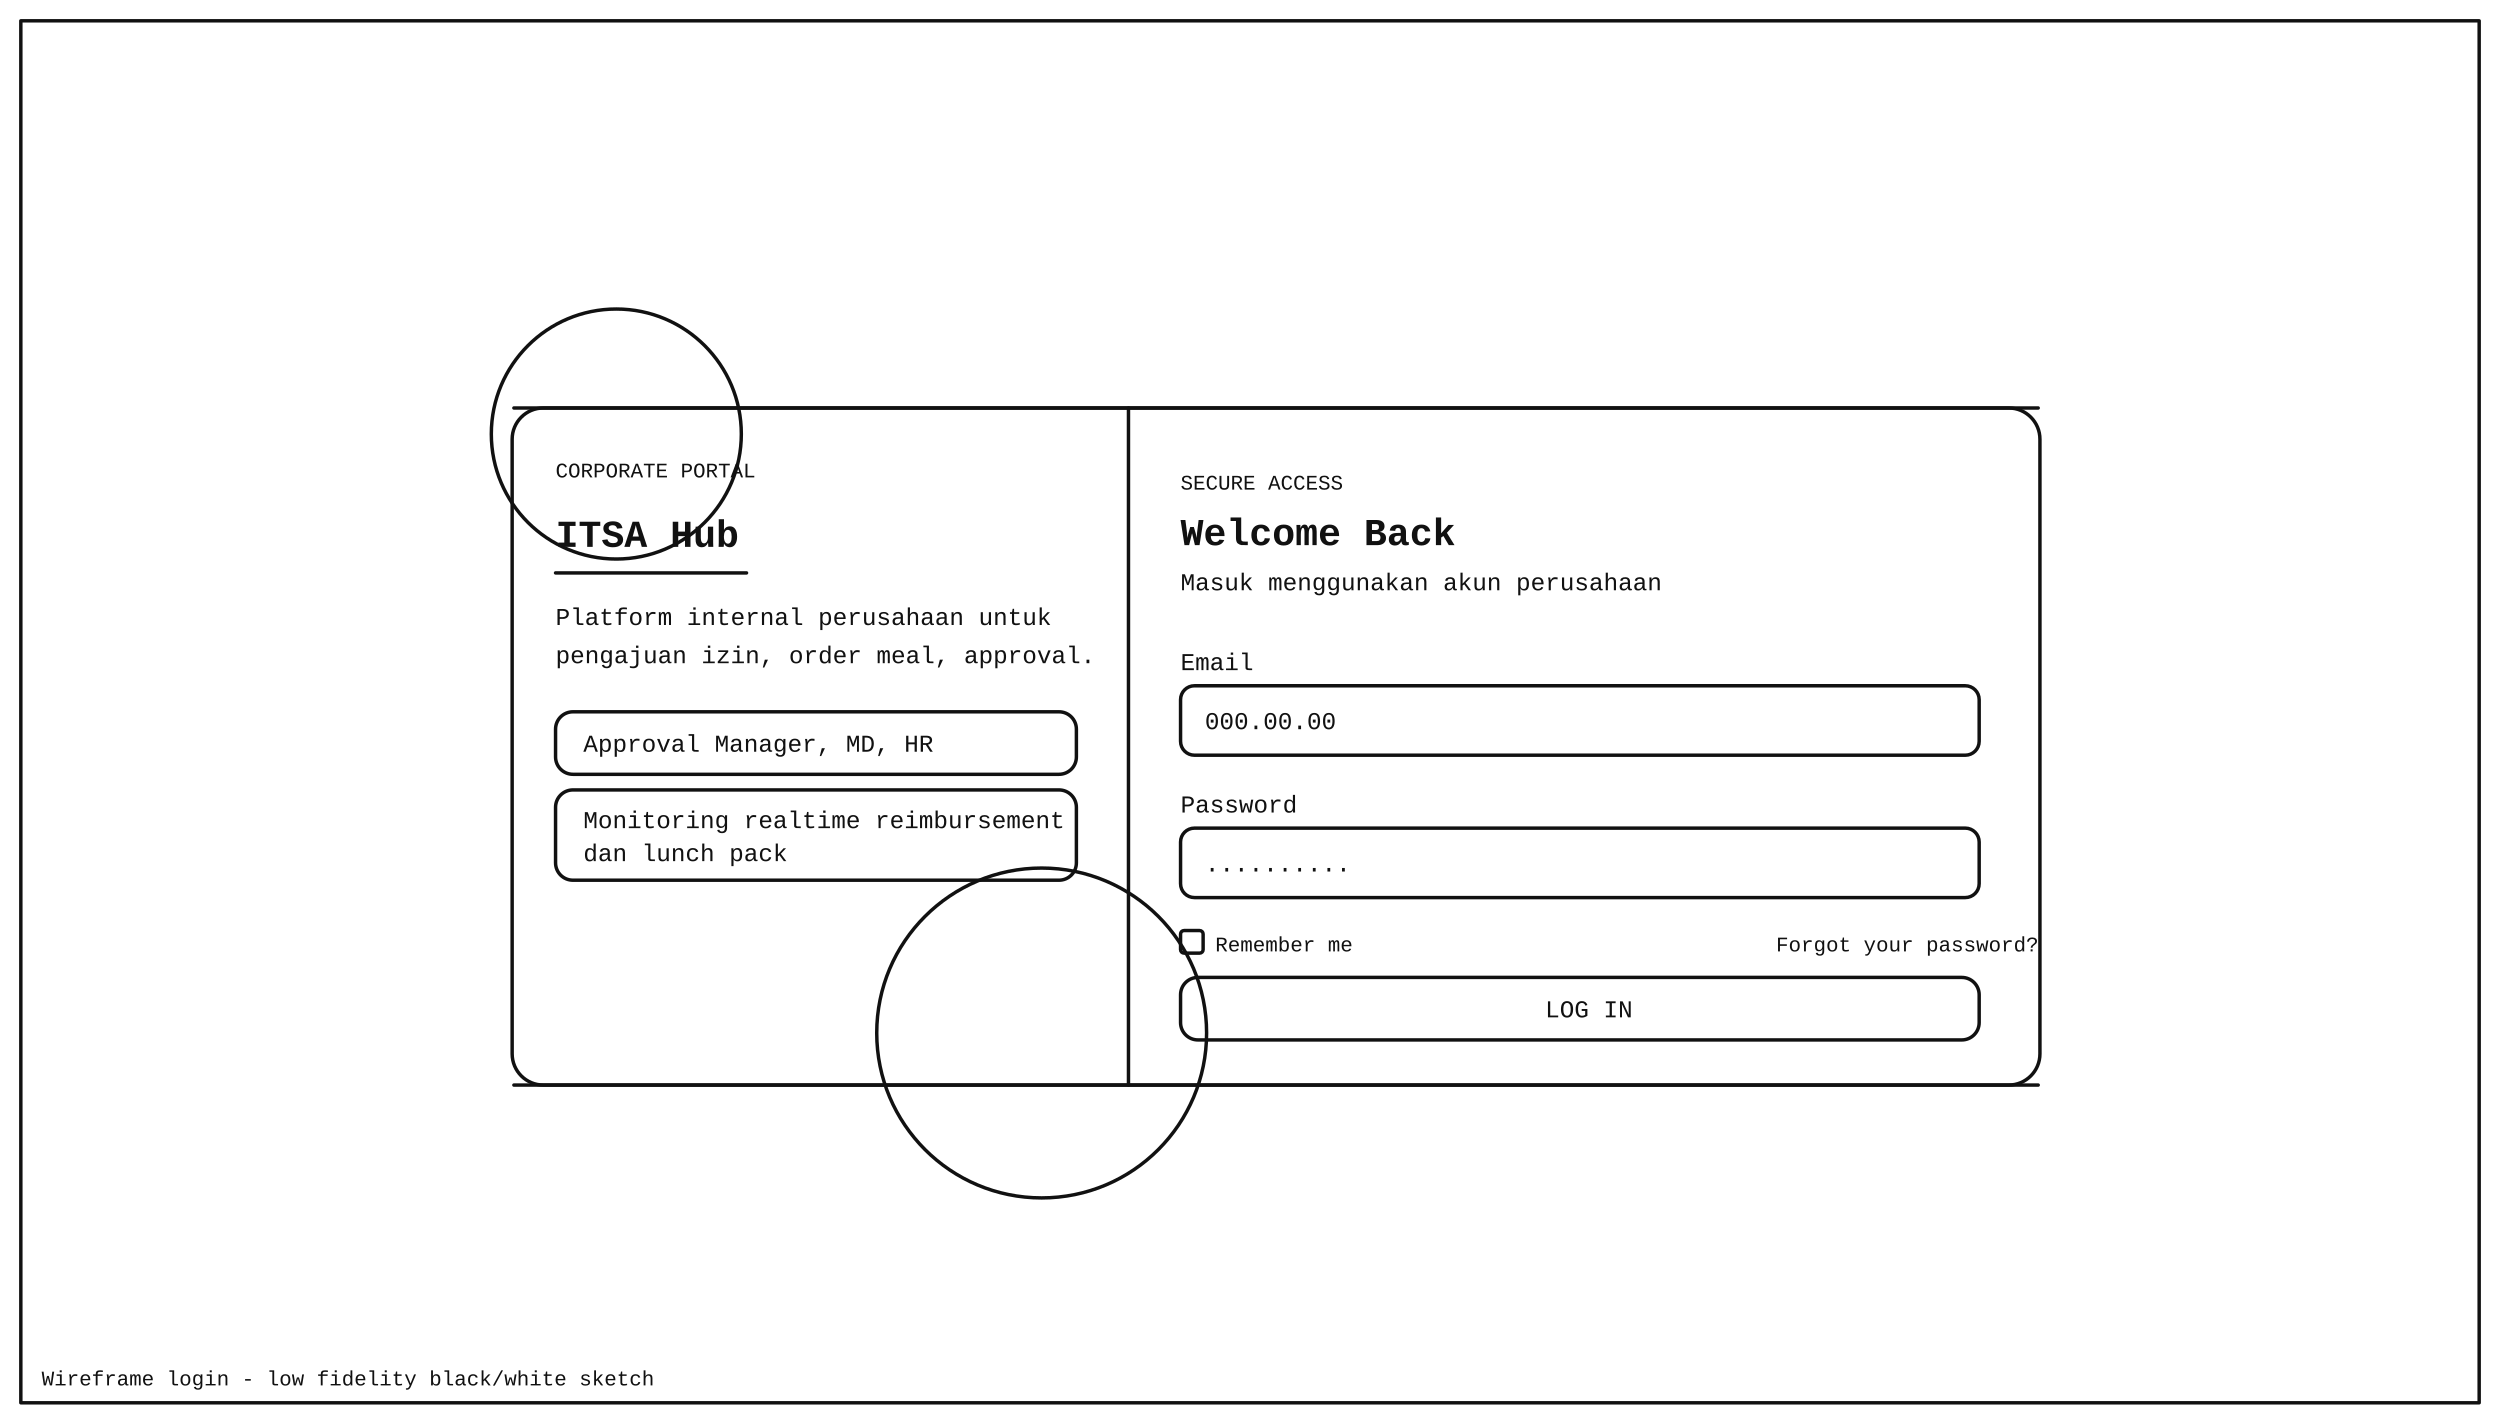
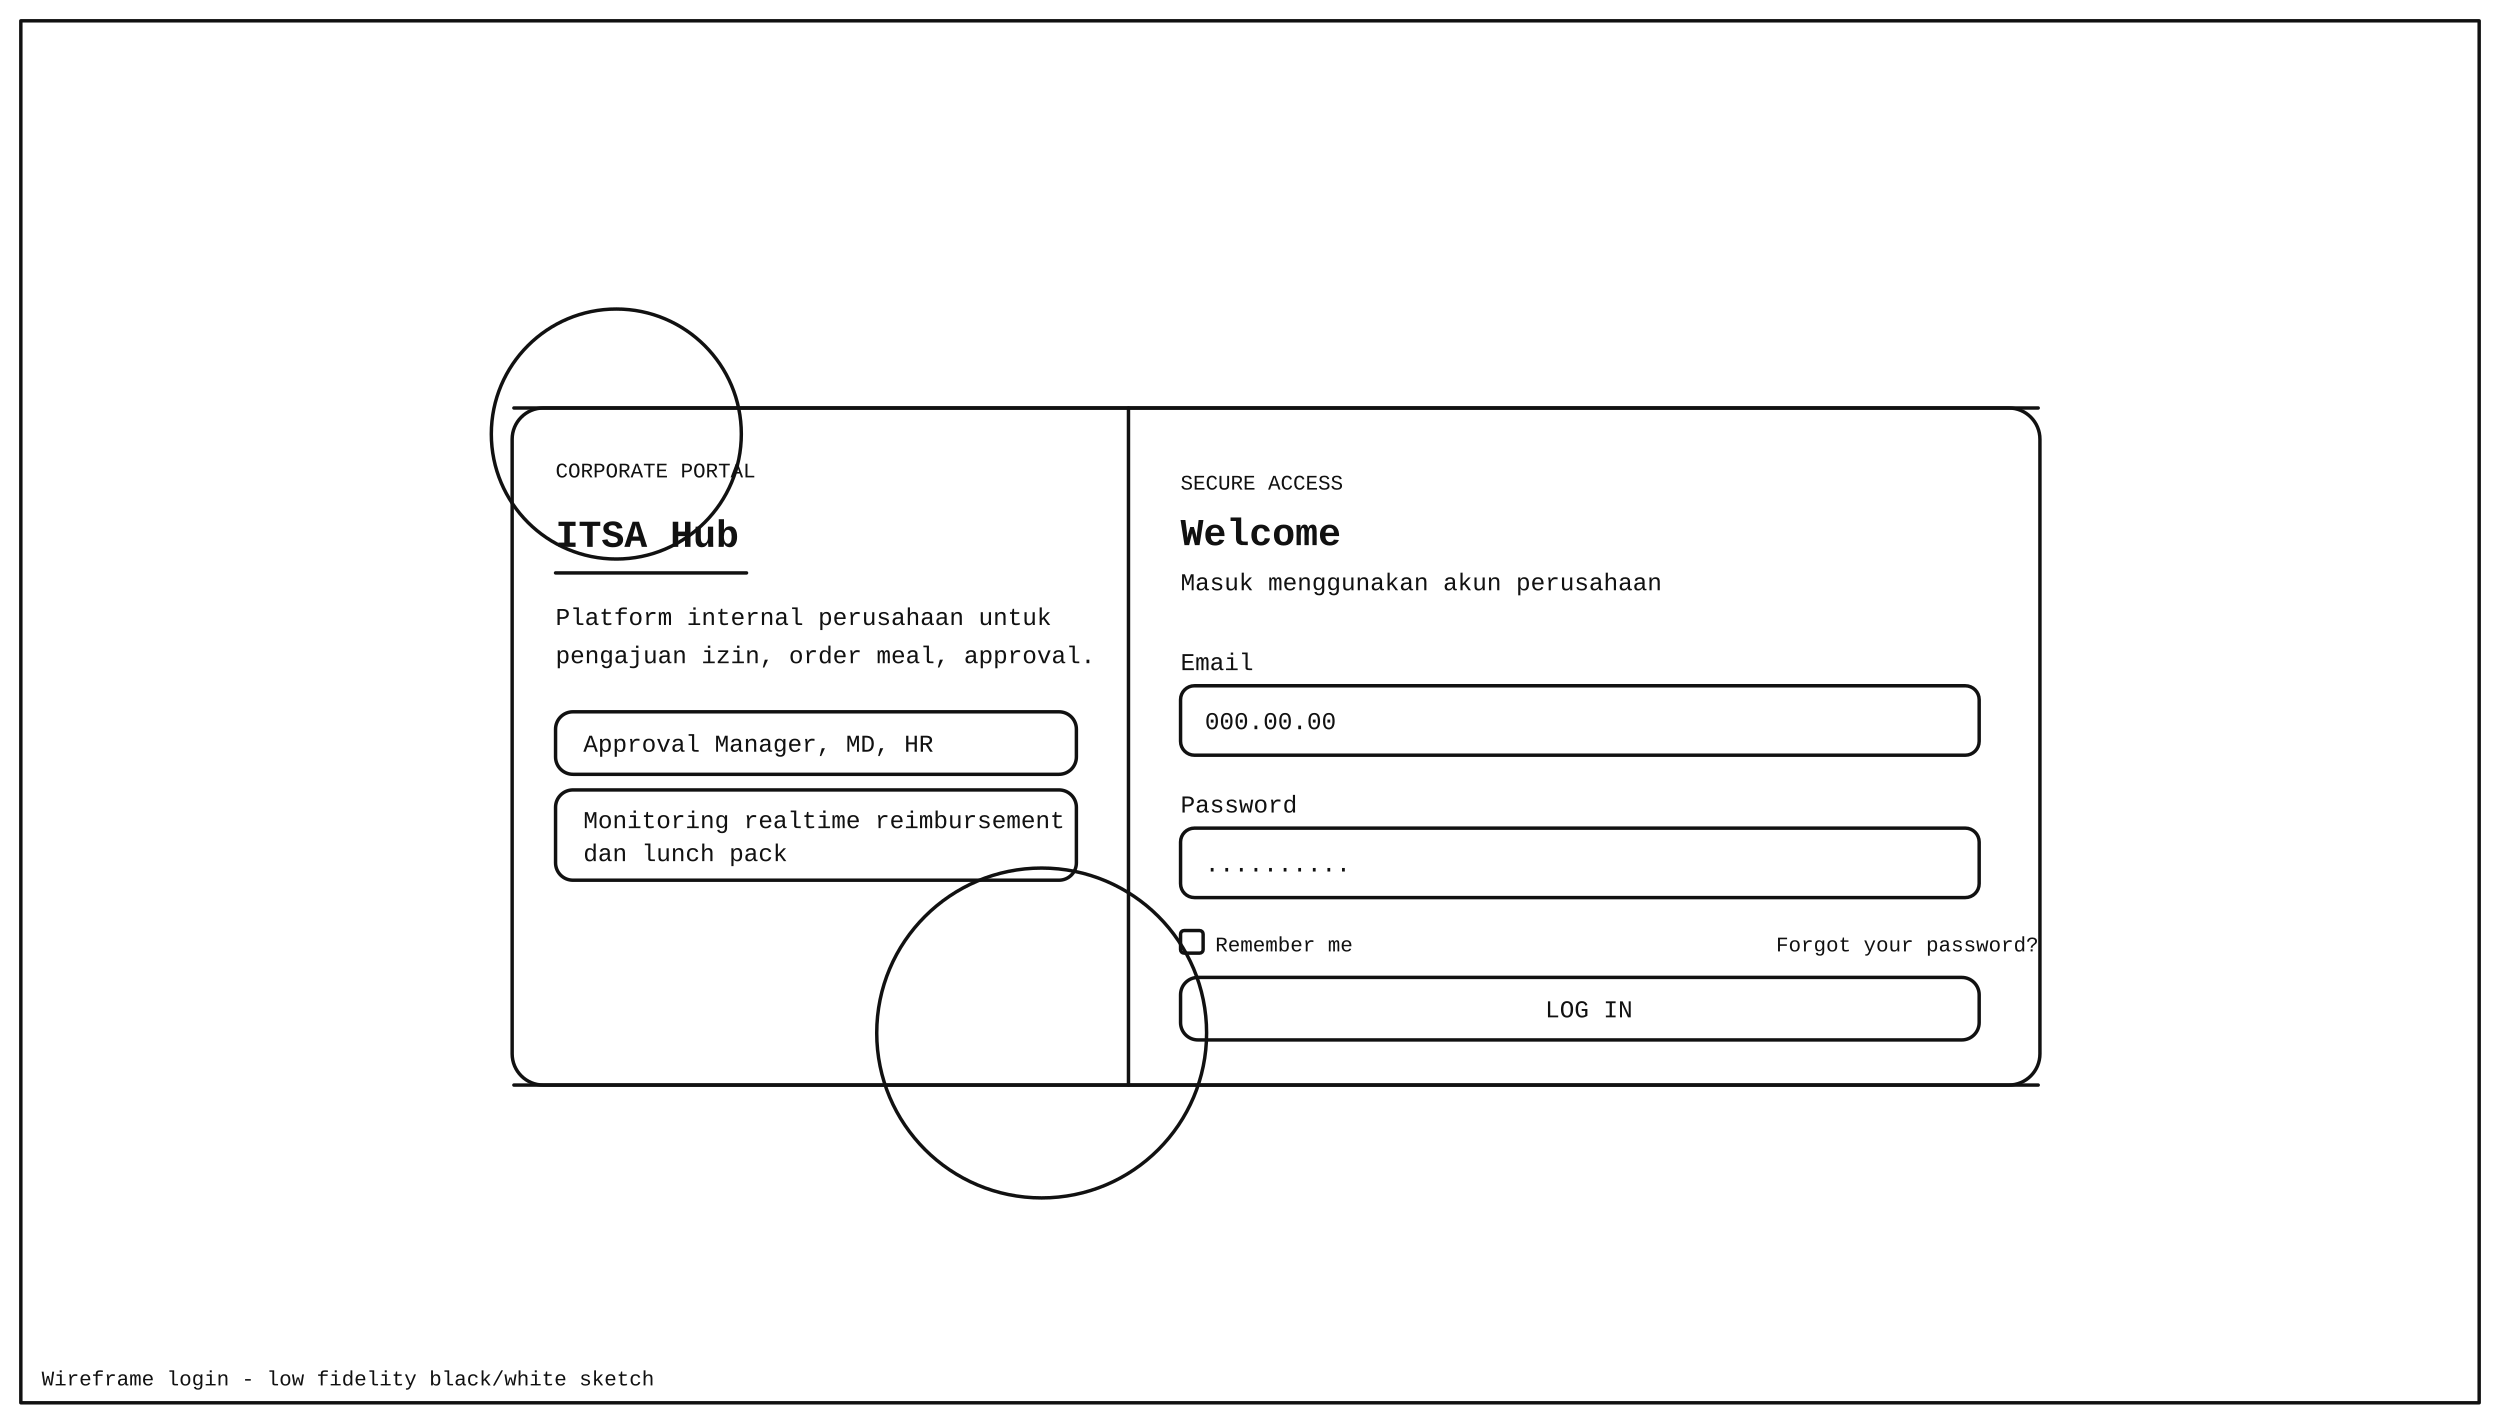
<svg xmlns="http://www.w3.org/2000/svg" width="1440" height="820" viewBox="0 0 1440 820" fill="none">
  <defs>
    <style>
      .l { stroke:#111; stroke-width:2; fill:none; stroke-linecap:round; stroke-linejoin:round; }
      .t { font-family:"Courier New", monospace; font-size:14px; fill:#111; }
      .th { font-family:"Courier New", monospace; font-size:22px; font-weight:700; fill:#111; }
      .ts { font-family:"Courier New", monospace; font-size:12px; fill:#111; }
    </style>
  </defs>
  <rect x="12" y="12" width="1416" height="796" class="l" />
  <rect x="295" y="235" width="880" height="390" rx="18" class="l" />
  <line x1="650" y1="235" x2="650" y2="625" class="l" />
  <text x="320" y="275" class="ts">CORPORATE PORTAL</text>
  <text x="320" y="315" class="th">ITSA Hub</text>
  <line x1="320" y1="330" x2="430" y2="330" class="l" />
  <text x="320" y="360" class="t">Platform internal perusahaan untuk</text>
  <text x="320" y="382" class="t">pengajuan izin, order meal, approval.</text>
  <rect x="320" y="410" width="300" height="36" rx="10" class="l" />
  <text x="336" y="433" class="t">Approval Manager, MD, HR</text>
  <rect x="320" y="455" width="300" height="52" rx="10" class="l" />
  <text x="336" y="477" class="t">Monitoring realtime reimbursement</text>
  <text x="336" y="496" class="t">dan lunch pack</text>
  <circle cx="600" cy="595" r="95" class="l" />
  <circle cx="355" cy="250" r="72" class="l" />
  <text x="680" y="282" class="ts">SECURE ACCESS</text>
-   <text x="680" y="314" class="th">Welcome Back</text>
+   <text x="680" y="314" class="th">Welcome</text>
  <text x="680" y="340" class="t">Masuk menggunakan akun perusahaan</text>
  <text x="680" y="386" class="t">Email</text>
  <rect x="680" y="395" width="460" height="40" rx="8" class="l" />
  <text x="694" y="420" class="t">000.00.00</text>
  <text x="680" y="468" class="t">Password</text>
  <rect x="680" y="477" width="460" height="40" rx="8" class="l" />
  <text x="694" y="502" class="t">..........</text>
  <rect x="680" y="536" width="13" height="13" rx="2" class="l" />
  <text x="700" y="548" class="ts">Remember me</text>
  <text x="1023" y="548" class="ts">Forgot your password?</text>
  <rect x="680" y="563" width="460" height="36" rx="10" class="l" />
  <text x="890" y="586" class="t">LOG IN</text>
  <line x1="296" y1="235" x2="1174" y2="235" class="l" />
  <line x1="296" y1="625" x2="1174" y2="625" class="l" />
  <text x="24" y="798" class="ts">Wireframe login - low fidelity black/white sketch</text>
</svg>
